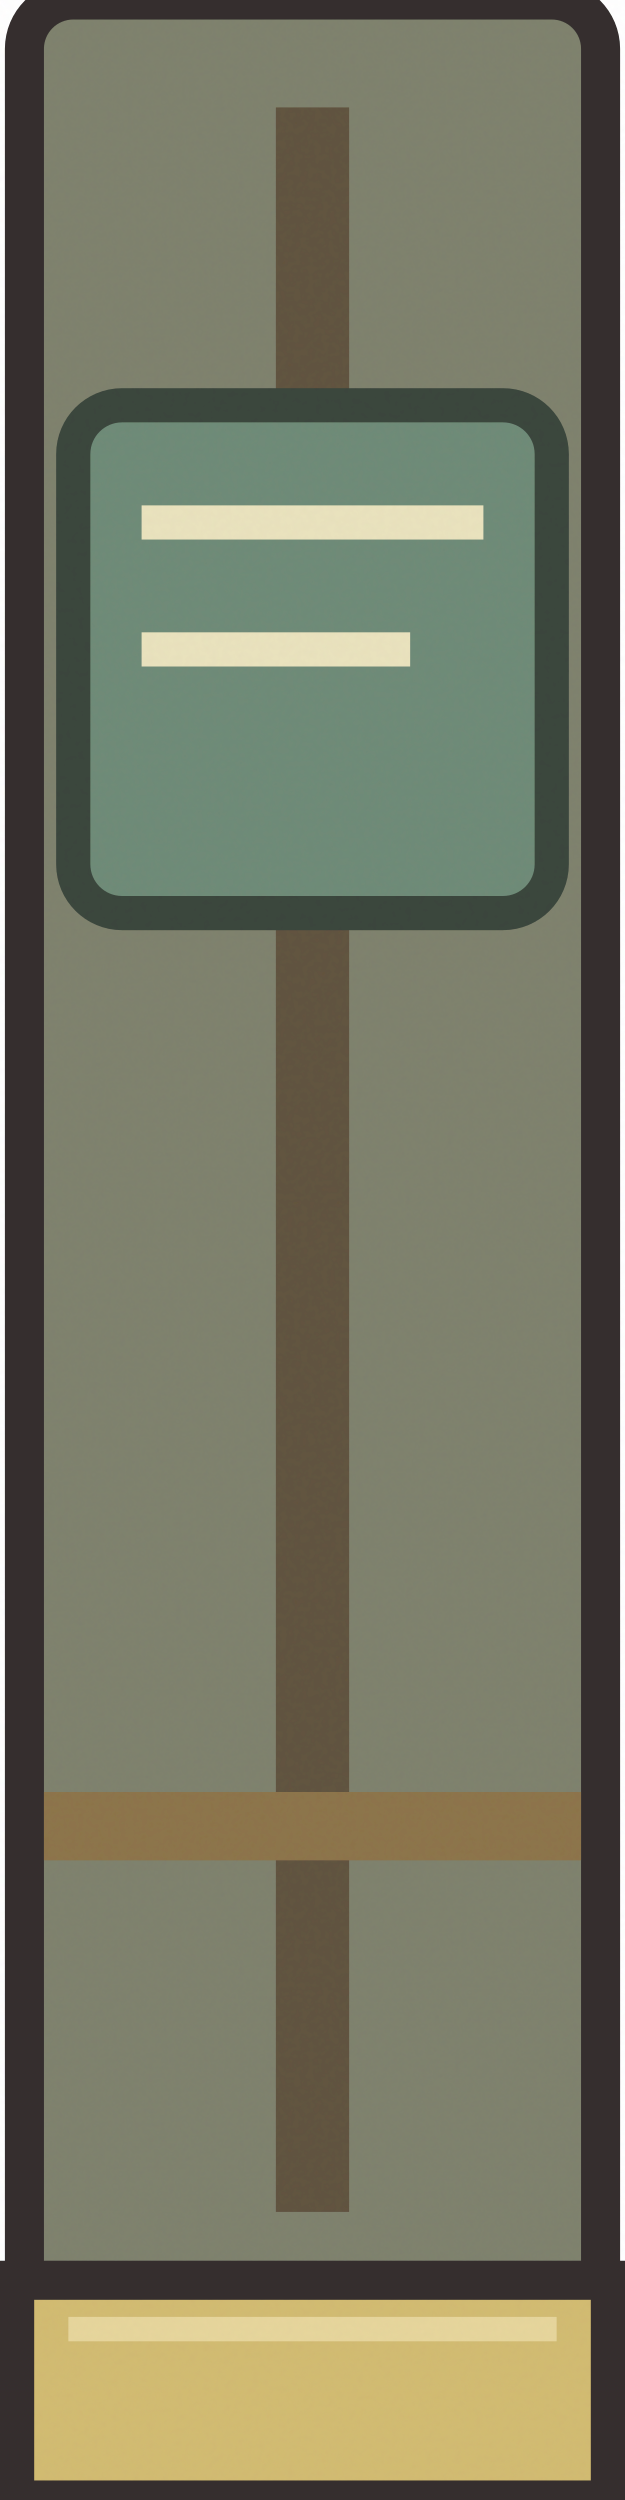
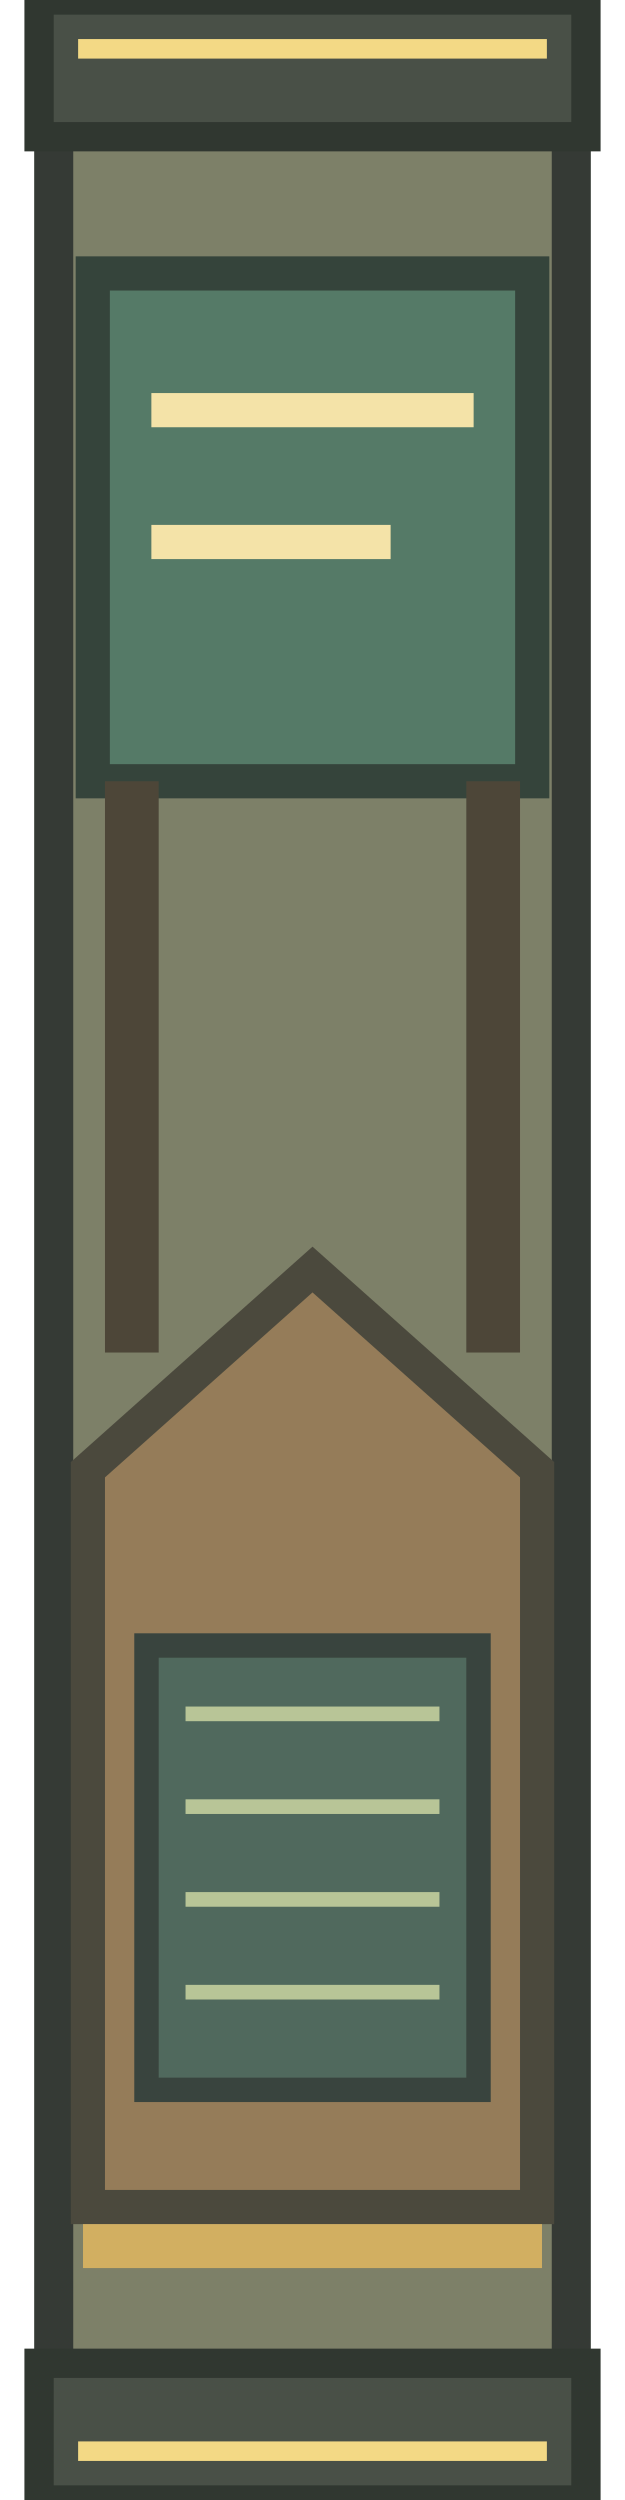
<svg xmlns="http://www.w3.org/2000/svg" width="128" height="512" viewBox="0 0 128 512">
-   <defs>
-     <filter id="paper" x="-10%" y="-10%" width="120%" height="120%">
-       <feTurbulence baseFrequency=".7" numOctaves="2" seed="7" type="fractalNoise" result="n" />
-       <feColorMatrix in="n" values="1 0 0 0 0 0 1 0 0 0 0 0 1 0 0 0 0 0 .045 0" />
-       <feBlend in="SourceGraphic" mode="multiply" />
-     </filter>
-   </defs>
-   <g filter="url(#paper)">
-     <rect x="5" y="0" width="118" height="512" rx="10" fill="#7f826e" stroke="#342f2d" stroke-width="8" />
-     <path d="M64 22v431" stroke="#625440" stroke-width="15" />
-     <rect x="15" y="83" width="98" height="104" rx="10" fill="#6f8b78" stroke="#3b463d" stroke-width="7" />
-     <path d="M29 107h70M29 133h55" stroke="#e9e2bd" stroke-width="7" />
-     <path d="M9 374h110" stroke="#8d744c" stroke-width="14" />
-     <path d="M3 467h122v45H3Z" fill="#d2bb72" stroke="#342f2d" stroke-width="8" />
-     <path d="M14 477h100" stroke="#fff4cf" stroke-width="5" opacity=".45" />
-   </g>
+   <path d="M11 0h106v512H11z" fill="#7d8068" stroke="#353a35" stroke-width="8" stroke-linejoin="round" />
+   <path d="M8 0h112v28H8zm0 484h112v28H8z" fill="#495047" stroke="#303730" stroke-width="6" />
+   <path d="M16 10h96M16 502h96" stroke="#f3d985" stroke-width="4" />
+   <path d="M19 56h90v104H19z" fill="#557a67" stroke="#35443b" stroke-width="7" />
+   <path d="M31 84h66M31 111h49" stroke="#f4e3a8" stroke-width="7" />
+   <path d="M27 160v117M101 160v117" stroke="#4d4638" stroke-width="11" />
+   <path d="M18 301 64 260l46 41v151H18z" fill="#957c59" stroke="#4b493d" stroke-width="7" />
+   <path d="M30 337h68v91H30z" fill="#50695d" stroke="#39443e" stroke-width="5" />
+   <path d="M38 351h52M38 370h52M38 389h52M38 408h52" stroke="#b8c597" stroke-width="3" />
+   <path d="M17 460h94" stroke="#d2af61" stroke-width="9" />
</svg>
